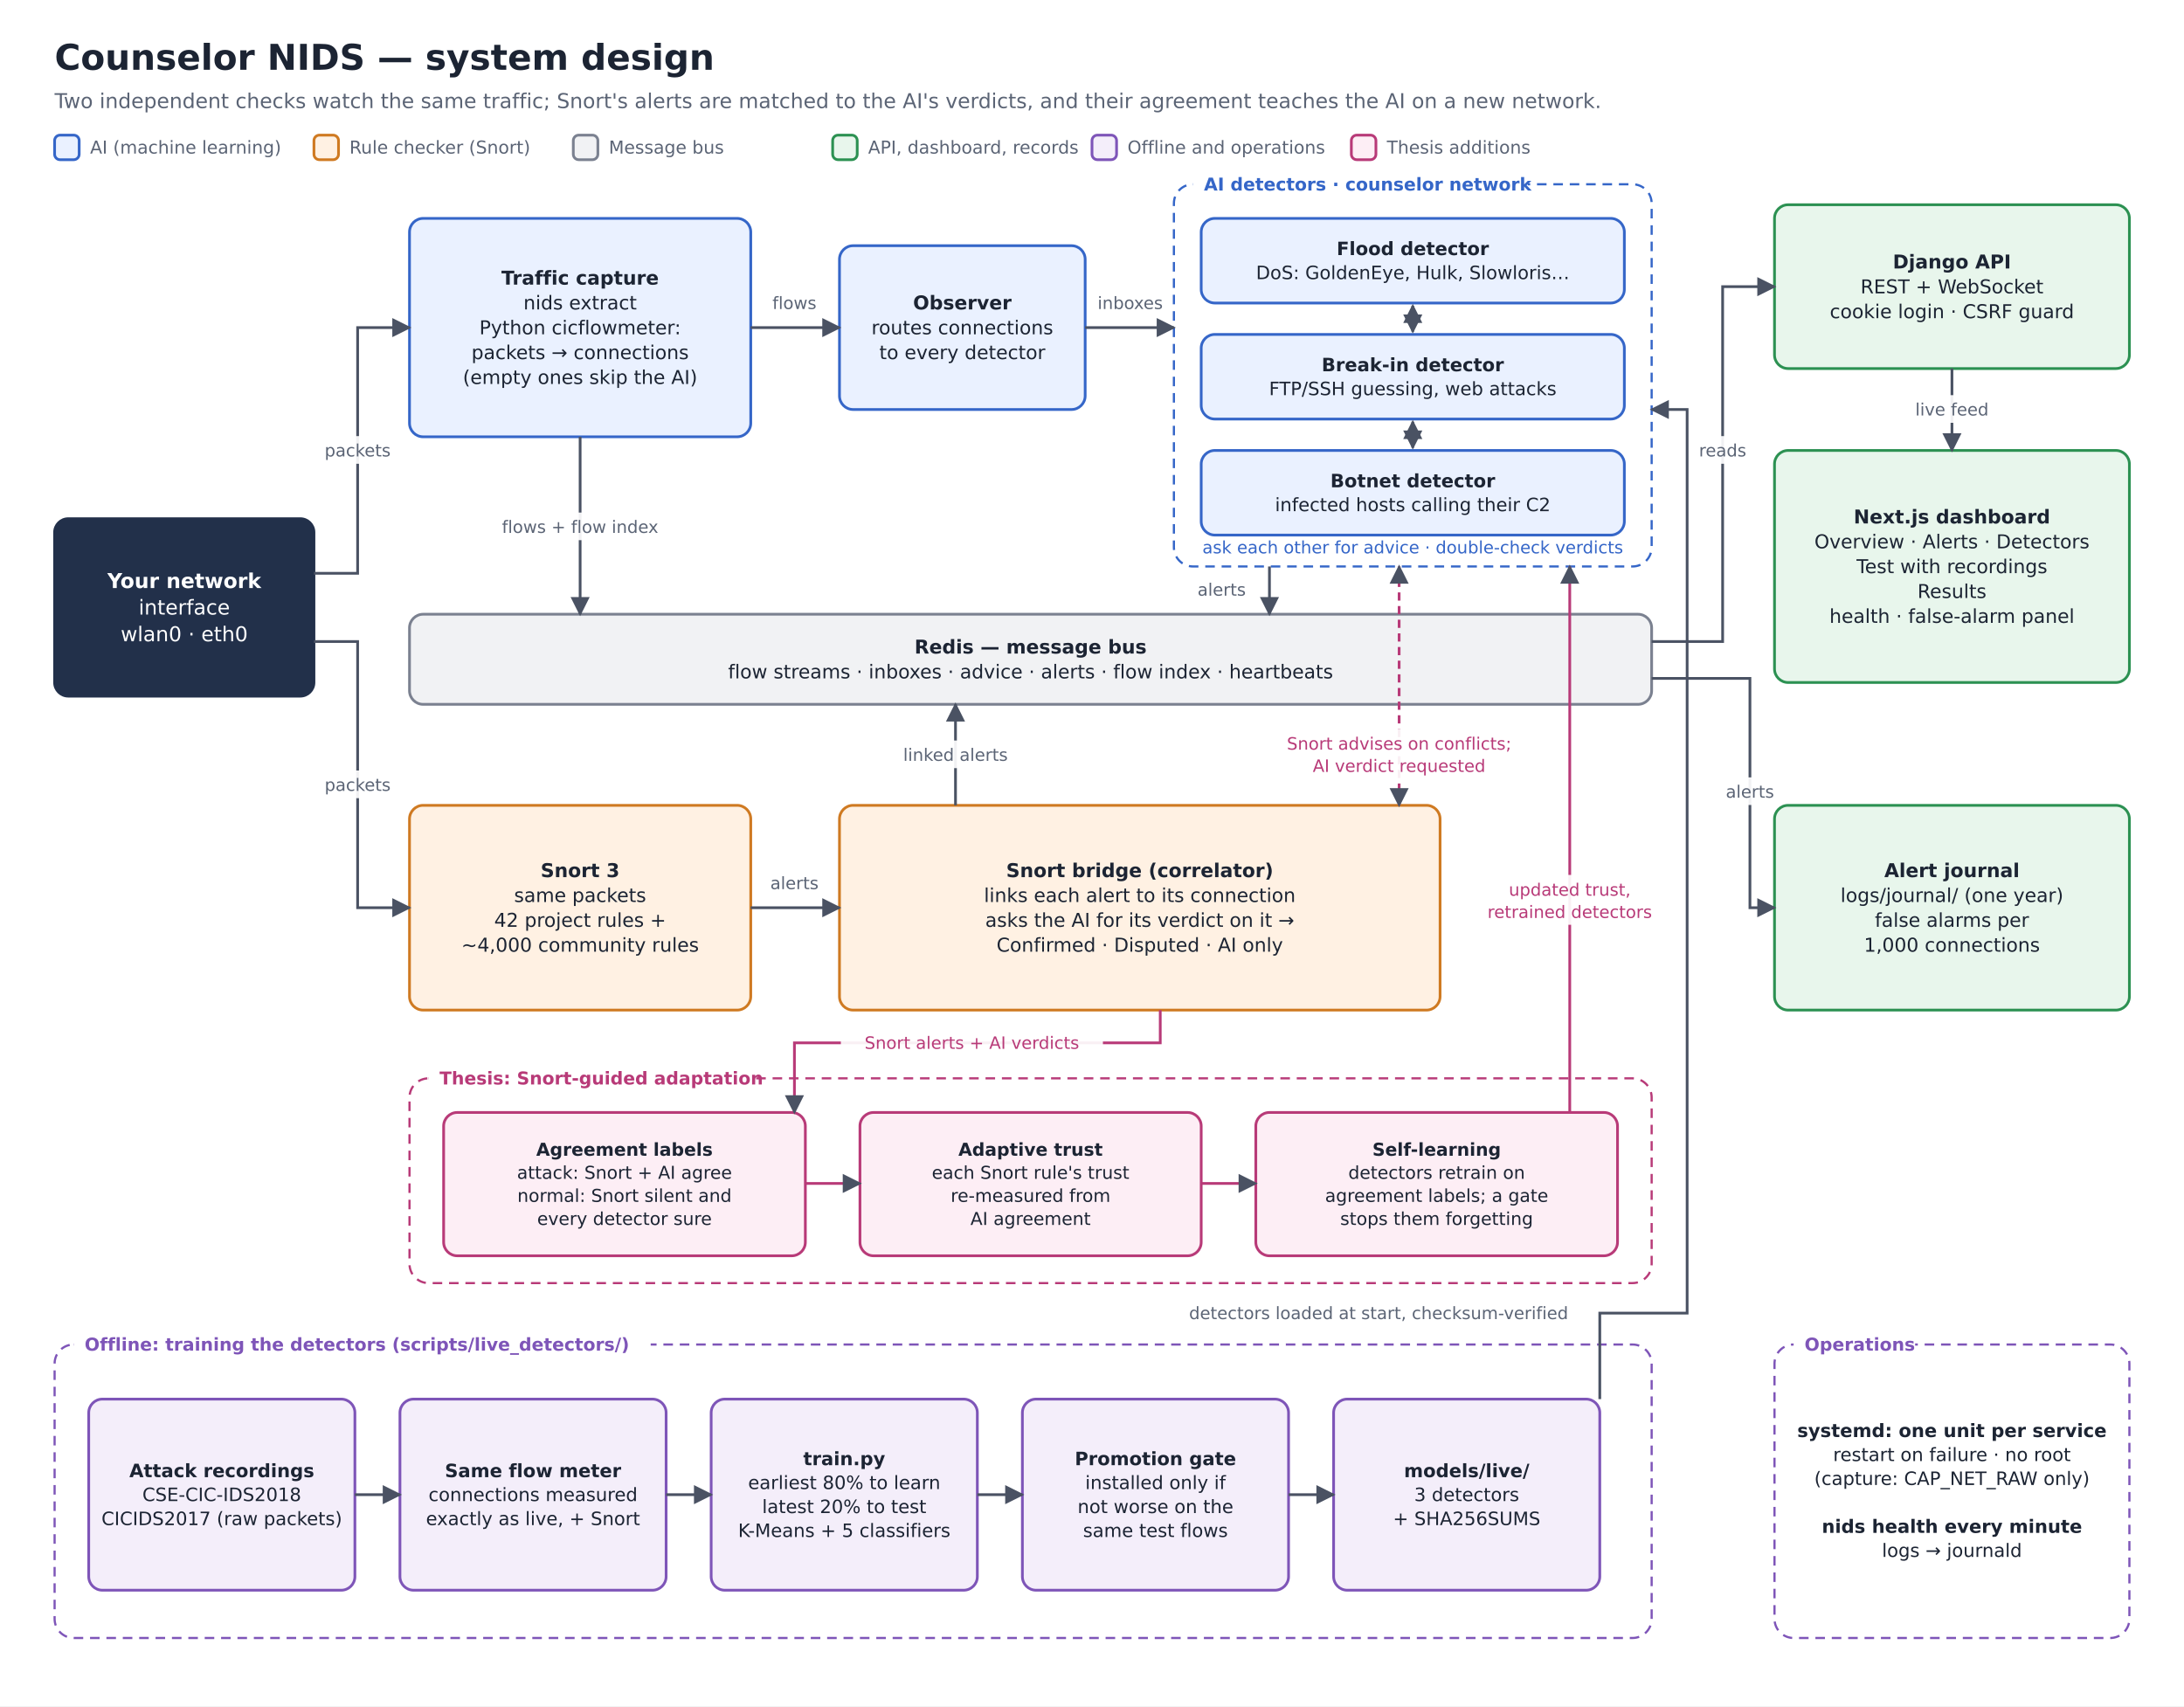
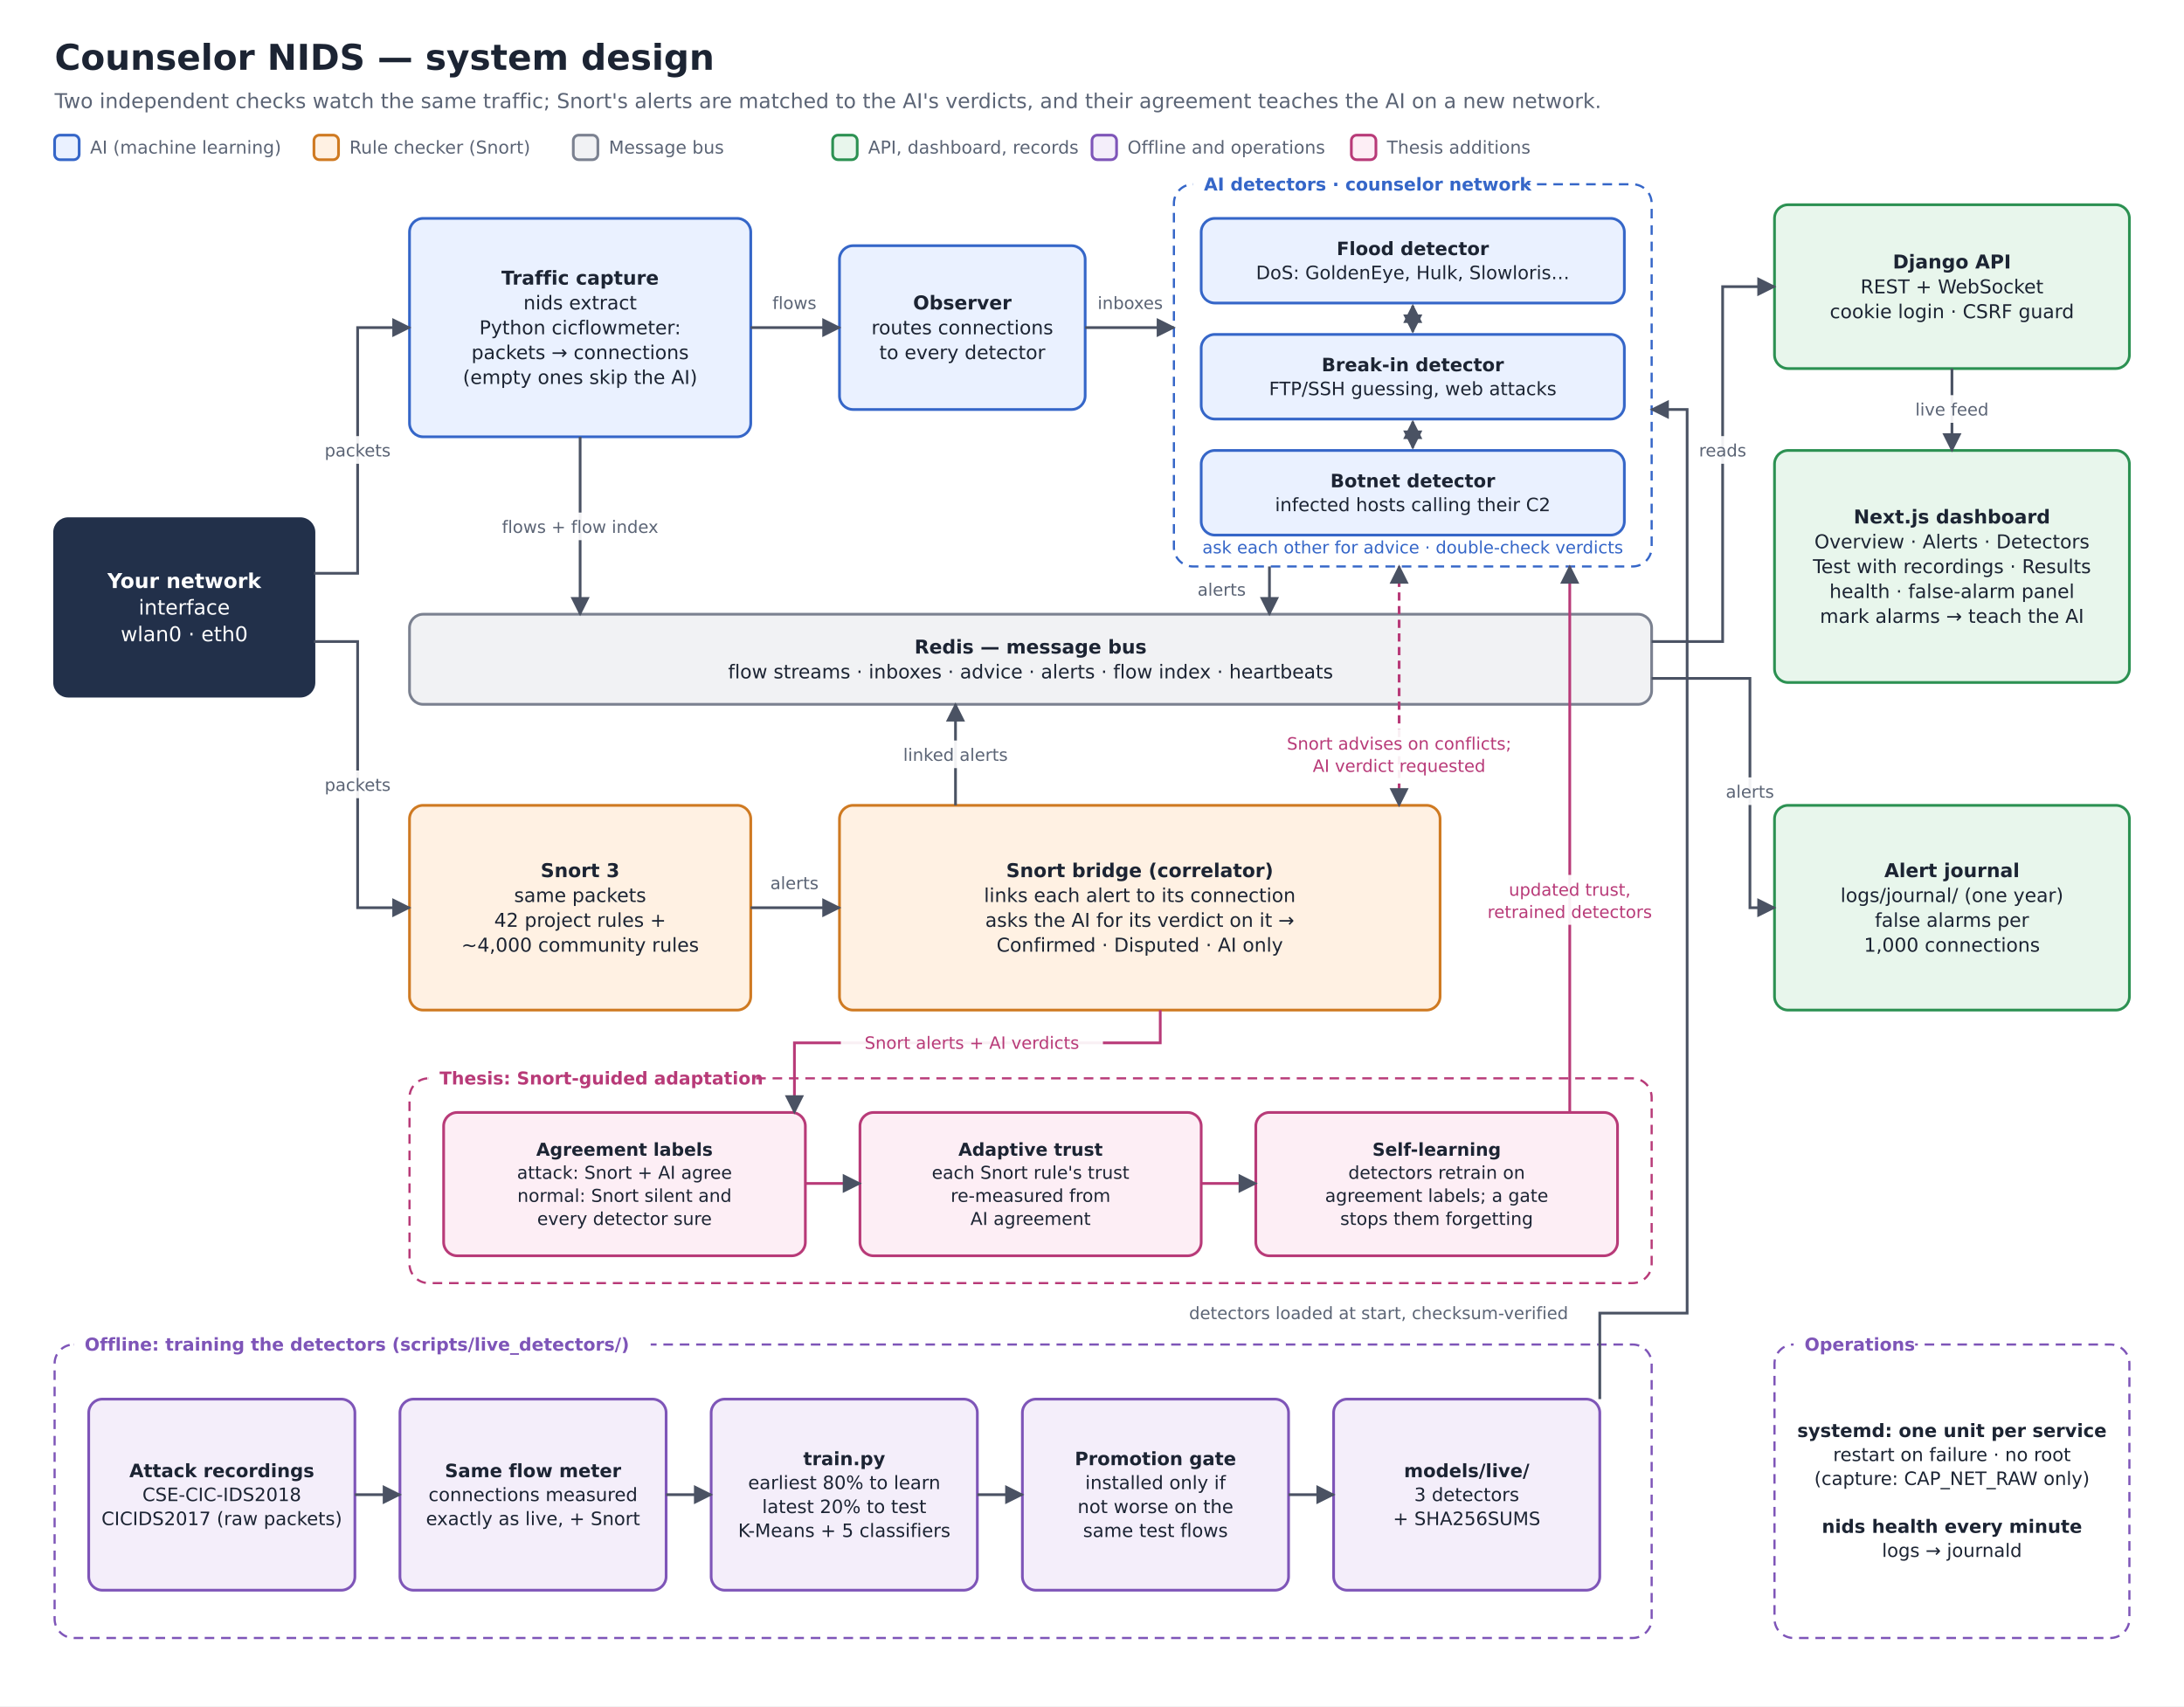
<svg xmlns="http://www.w3.org/2000/svg" width="1600" height="1250" viewBox="0 0 1600 1250" font-family="DejaVu Sans, Helvetica, Arial, sans-serif">
  <defs>
    <marker id="head" viewBox="0 0 10 10" refX="9" refY="5" markerWidth="7" markerHeight="7" orient="auto-start-reverse">
      <path d="M0,0 L10,5 L0,10 z" fill="#4A5263" />
    </marker>
  </defs>
  <rect width="1600" height="1250" fill="#FFFFFF" />
  <text x="40" y="51.1" font-size="26" font-weight="bold" fill="#1C2433" text-anchor="start">Counselor NIDS — system design</text>
  <text x="40" y="79.2" font-size="15" font-weight="normal" fill="#5B6475" text-anchor="start">Two independent checks watch the same traffic; Snort's alerts are matched to the AI's verdicts, and their agreement teaches the AI on a new network.</text>
  <rect x="40" y="99" width="18" height="18" rx="4" fill="#EAF1FF" stroke="#3566C8" stroke-width="2" />
  <text x="66" y="112.5" font-size="13" font-weight="normal" fill="#5B6475" text-anchor="start">AI (machine learning)</text>
  <rect x="230" y="99" width="18" height="18" rx="4" fill="#FFF1E3" stroke="#CF7A22" stroke-width="2" />
  <text x="256" y="112.5" font-size="13" font-weight="normal" fill="#5B6475" text-anchor="start">Rule checker (Snort)</text>
  <rect x="420" y="99" width="18" height="18" rx="4" fill="#F1F2F4" stroke="#7B8190" stroke-width="2" />
  <text x="446" y="112.5" font-size="13" font-weight="normal" fill="#5B6475" text-anchor="start">Message bus</text>
  <rect x="610" y="99" width="18" height="18" rx="4" fill="#E8F6EC" stroke="#2C9152" stroke-width="2" />
  <text x="636" y="112.5" font-size="13" font-weight="normal" fill="#5B6475" text-anchor="start">API, dashboard, records</text>
  <rect x="800" y="99" width="18" height="18" rx="4" fill="#F4EEFA" stroke="#7E55B8" stroke-width="2" />
  <text x="826" y="112.5" font-size="13" font-weight="normal" fill="#5B6475" text-anchor="start">Offline and operations</text>
  <rect x="990" y="99" width="18" height="18" rx="4" fill="#FDEEF5" stroke="#B83A78" stroke-width="2" />
  <text x="1016" y="112.5" font-size="13" font-weight="normal" fill="#5B6475" text-anchor="start">Thesis additions</text>
  <rect x="40" y="380" width="190" height="130" rx="10" fill="#22304A" stroke="#22304A" stroke-width="2" />
  <text x="135.0" y="430.8" font-size="15" font-weight="bold" fill="#FFFFFF" text-anchor="middle">Your network</text>
  <text x="135.0" y="450.2" font-size="15" font-weight="normal" fill="#FFFFFF" text-anchor="middle">interface</text>
  <text x="135.0" y="469.8" font-size="15" font-weight="normal" fill="#FFFFFF" text-anchor="middle">wlan0 · eth0</text>
  <rect x="300" y="160" width="250" height="160" rx="10" fill="#EAF1FF" stroke="#3566C8" stroke-width="2" />
  <text x="425.0" y="208.5" font-size="14" font-weight="bold" fill="#1C2433" text-anchor="middle">Traffic capture</text>
  <text x="425.0" y="226.7" font-size="14" font-weight="normal" fill="#1C2433" text-anchor="middle">nids extract</text>
  <text x="425.0" y="244.9" font-size="14" font-weight="normal" fill="#1C2433" text-anchor="middle">Python cicflowmeter:</text>
  <text x="425.0" y="263.1" font-size="14" font-weight="normal" fill="#1C2433" text-anchor="middle">packets → connections</text>
  <text x="425.0" y="281.3" font-size="14" font-weight="normal" fill="#1C2433" text-anchor="middle">(empty ones skip the AI)</text>
  <rect x="615" y="180" width="180" height="120" rx="10" fill="#EAF1FF" stroke="#3566C8" stroke-width="2" />
  <text x="705.0" y="226.7" font-size="14" font-weight="bold" fill="#1C2433" text-anchor="middle">Observer</text>
  <text x="705.0" y="244.9" font-size="14" font-weight="normal" fill="#1C2433" text-anchor="middle">routes connections</text>
  <text x="705.0" y="263.1" font-size="14" font-weight="normal" fill="#1C2433" text-anchor="middle">to every detector</text>
  <rect x="860" y="135" width="350" height="280" rx="14" fill="none" stroke="#3566C8" stroke-width="1.6" stroke-dasharray="7 5" />
  <rect x="874" y="124" width="245.2" height="22" rx="4" fill="#FFFFFF" />
  <text x="882" y="139.6" font-size="13" font-weight="bold" fill="#3566C8" text-anchor="start">AI detectors · counselor network</text>
  <rect x="880" y="160" width="310" height="62" rx="10" fill="#EAF1FF" stroke="#3566C8" stroke-width="2" />
  <text x="1035.0" y="186.9" font-size="13.5" font-weight="bold" fill="#1C2433" text-anchor="middle">Flood detector</text>
  <text x="1035.0" y="204.5" font-size="13.5" font-weight="normal" fill="#1C2433" text-anchor="middle">DoS: GoldenEye, Hulk, Slowloris…</text>
  <rect x="880" y="245" width="310" height="62" rx="10" fill="#EAF1FF" stroke="#3566C8" stroke-width="2" />
  <text x="1035.0" y="272.0" font-size="13.5" font-weight="bold" fill="#1C2433" text-anchor="middle">Break-in detector</text>
  <text x="1035.0" y="289.5" font-size="13.5" font-weight="normal" fill="#1C2433" text-anchor="middle">FTP/SSH guessing, web attacks</text>
  <path d="M1035,224 L1035,243" fill="none" stroke="#4A5263" stroke-width="2" marker-start="url(#head)" marker-end="url(#head)" />
  <rect x="880" y="330" width="310" height="62" rx="10" fill="#EAF1FF" stroke="#3566C8" stroke-width="2" />
  <text x="1035.0" y="357.0" font-size="13.5" font-weight="bold" fill="#1C2433" text-anchor="middle">Botnet detector</text>
  <text x="1035.0" y="374.5" font-size="13.5" font-weight="normal" fill="#1C2433" text-anchor="middle">infected hosts calling their C2</text>
  <path d="M1035,309 L1035,328" fill="none" stroke="#4A5263" stroke-width="2" marker-start="url(#head)" marker-end="url(#head)" />
  <text x="1035" y="405.4" font-size="12.5" font-weight="normal" fill="#3566C8" text-anchor="middle">ask each other for advice · double-check verdicts</text>
  <rect x="300" y="450" width="910" height="66" rx="10" fill="#F1F2F4" stroke="#7B8190" stroke-width="2" />
  <text x="755.0" y="478.8" font-size="14" font-weight="bold" fill="#1C2433" text-anchor="middle">Redis — message bus</text>
  <text x="755.0" y="497.0" font-size="14" font-weight="normal" fill="#1C2433" text-anchor="middle">flow streams · inboxes · advice · alerts · flow index · heartbeats</text>
  <rect x="300" y="590" width="250" height="150" rx="10" fill="#FFF1E3" stroke="#CF7A22" stroke-width="2" />
  <text x="425.0" y="642.6" font-size="14" font-weight="bold" fill="#1C2433" text-anchor="middle">Snort 3</text>
  <text x="425.0" y="660.8" font-size="14" font-weight="normal" fill="#1C2433" text-anchor="middle">same packets</text>
  <text x="425.0" y="679.0" font-size="14" font-weight="normal" fill="#1C2433" text-anchor="middle">42 project rules +</text>
  <text x="425.0" y="697.2" font-size="14" font-weight="normal" fill="#1C2433" text-anchor="middle">~4,000 community rules</text>
  <rect x="615" y="590" width="440" height="150" rx="10" fill="#FFF1E3" stroke="#CF7A22" stroke-width="2" />
  <text x="835.0" y="642.6" font-size="14" font-weight="bold" fill="#1C2433" text-anchor="middle">Snort bridge (correlator)</text>
  <text x="835.0" y="660.8" font-size="14" font-weight="normal" fill="#1C2433" text-anchor="middle">links each alert to its connection</text>
  <text x="835.0" y="679.0" font-size="14" font-weight="normal" fill="#1C2433" text-anchor="middle">asks the AI for its verdict on it →</text>
  <text x="835.0" y="697.2" font-size="14" font-weight="normal" fill="#1C2433" text-anchor="middle">Confirmed · Disputed · AI only</text>
  <rect x="1300" y="150" width="260" height="120" rx="10" fill="#E8F6EC" stroke="#2C9152" stroke-width="2" />
  <text x="1430.0" y="196.7" font-size="14" font-weight="bold" fill="#1C2433" text-anchor="middle">Django API</text>
  <text x="1430.0" y="214.9" font-size="14" font-weight="normal" fill="#1C2433" text-anchor="middle">REST + WebSocket</text>
  <text x="1430.0" y="233.1" font-size="14" font-weight="normal" fill="#1C2433" text-anchor="middle">cookie login · CSRF guard</text>
  <rect x="1300" y="330" width="260" height="170" rx="10" fill="#E8F6EC" stroke="#2C9152" stroke-width="2" />
  <text x="1430.0" y="383.5" font-size="14" font-weight="bold" fill="#1C2433" text-anchor="middle">Next.js dashboard</text>
  <text x="1430.0" y="401.7" font-size="14" font-weight="normal" fill="#1C2433" text-anchor="middle">Overview · Alerts · Detectors</text>
-   <text x="1430.0" y="419.9" font-size="14" font-weight="normal" fill="#1C2433" text-anchor="middle">Test with recordings</text>
-   <text x="1430.0" y="438.1" font-size="14" font-weight="normal" fill="#1C2433" text-anchor="middle">Results</text>
-   <text x="1430.0" y="456.3" font-size="14" font-weight="normal" fill="#1C2433" text-anchor="middle">health · false-alarm panel</text>
+   <text x="1430.0" y="419.9" font-size="14" font-weight="normal" fill="#1C2433" text-anchor="middle">Test with recordings · Results</text>
+   <text x="1430.0" y="438.1" font-size="14" font-weight="normal" fill="#1C2433" text-anchor="middle">health · false-alarm panel</text>
+   <text x="1430.0" y="456.3" font-size="14" font-weight="normal" fill="#1C2433" text-anchor="middle">mark alarms → teach the AI</text>
  <rect x="1300" y="590" width="260" height="150" rx="10" fill="#E8F6EC" stroke="#2C9152" stroke-width="2" />
  <text x="1430.0" y="642.6" font-size="14" font-weight="bold" fill="#1C2433" text-anchor="middle">Alert journal</text>
  <text x="1430.0" y="660.8" font-size="14" font-weight="normal" fill="#1C2433" text-anchor="middle">logs/journal/ (one year)</text>
  <text x="1430.0" y="679.0" font-size="14" font-weight="normal" fill="#1C2433" text-anchor="middle">false alarms per</text>
  <text x="1430.0" y="697.2" font-size="14" font-weight="normal" fill="#1C2433" text-anchor="middle">1,000 connections</text>
  <path d="M230,420 L262,420 L262,240 L300,240" fill="none" stroke="#4A5263" stroke-width="2" marker-end="url(#head)" />
  <rect x="232.5" y="319.5" width="59" height="20.25" rx="4" fill="#FFFFFF" opacity="0.92" />
  <text x="262" y="334.4" font-size="12.5" font-weight="normal" fill="#5B6475" text-anchor="middle">packets</text>
  <path d="M230,470 L262,470 L262,665 L300,665" fill="none" stroke="#4A5263" stroke-width="2" marker-end="url(#head)" />
  <rect x="232.5" y="564.5" width="59" height="20.25" rx="4" fill="#FFFFFF" opacity="0.92" />
  <text x="262" y="579.4" font-size="12.5" font-weight="normal" fill="#5B6475" text-anchor="middle">packets</text>
  <path d="M550,240 L615,240" fill="none" stroke="#4A5263" stroke-width="2" marker-end="url(#head)" />
  <rect x="559.5" y="211.5" width="45.0" height="20.25" rx="4" fill="#FFFFFF" opacity="0.92" />
  <text x="582" y="226.4" font-size="12.5" font-weight="normal" fill="#5B6475" text-anchor="middle">flows</text>
  <path d="M795,240 L860,240" fill="none" stroke="#4A5263" stroke-width="2" marker-end="url(#head)" />
  <rect x="798.5" y="211.5" width="59" height="20.25" rx="4" fill="#FFFFFF" opacity="0.92" />
  <text x="828" y="226.4" font-size="12.5" font-weight="normal" fill="#5B6475" text-anchor="middle">inboxes</text>
  <path d="M425,320 L425,450" fill="none" stroke="#4A5263" stroke-width="2" marker-end="url(#head)" />
  <rect x="357.0" y="375.5" width="136.0" height="20.25" rx="4" fill="#FFFFFF" opacity="0.92" />
  <text x="425" y="390.4" font-size="12.5" font-weight="normal" fill="#5B6475" text-anchor="middle">flows + flow index</text>
  <path d="M930,415 L930,450" fill="none" stroke="#4A5263" stroke-width="2" marker-end="url(#head)" />
  <rect x="869.0" y="421.5" width="52" height="20.25" rx="4" fill="#FFFFFF" opacity="0.92" />
  <text x="895" y="436.4" font-size="12.5" font-weight="normal" fill="#5B6475" text-anchor="middle">alerts</text>
  <path d="M550,665 L615,665" fill="none" stroke="#4A5263" stroke-width="2" marker-end="url(#head)" />
  <rect x="556.0" y="636.5" width="52" height="20.25" rx="4" fill="#FFFFFF" opacity="0.92" />
  <text x="582" y="651.4" font-size="12.5" font-weight="normal" fill="#5B6475" text-anchor="middle">alerts</text>
  <path d="M700,590 L700,516" fill="none" stroke="#4A5263" stroke-width="2" marker-end="url(#head)" />
  <rect x="649.5" y="542.5" width="101" height="20.25" rx="4" fill="#FFFFFF" opacity="0.92" />
  <text x="700" y="557.4" font-size="12.5" font-weight="normal" fill="#5B6475" text-anchor="middle">linked alerts</text>
  <path d="M1025,590 L1025,415" fill="none" stroke="#B83A78" stroke-width="2" stroke-dasharray="6 4" marker-start="url(#head)" marker-end="url(#head)" />
  <rect x="925.5" y="534.0" width="199" height="36.5" rx="4" fill="#FFFFFF" opacity="0.92" />
  <text x="1025" y="549.2" font-size="12.5" font-weight="normal" fill="#B83A78" text-anchor="middle">Snort advises on conflicts;</text>
  <text x="1025" y="565.5" font-size="12.5" font-weight="normal" fill="#B83A78" text-anchor="middle">AI verdict requested</text>
  <path d="M1210,470 L1262,470 L1262,210 L1300,210" fill="none" stroke="#4A5263" stroke-width="2" marker-end="url(#head)" />
  <rect x="1239.5" y="319.5" width="45.0" height="20.25" rx="4" fill="#FFFFFF" opacity="0.92" />
  <text x="1262" y="334.4" font-size="12.5" font-weight="normal" fill="#5B6475" text-anchor="middle">reads</text>
  <path d="M1430,270 L1430,330" fill="none" stroke="#4A5263" stroke-width="2" marker-end="url(#head)" />
  <rect x="1393.5" y="289.5" width="73.0" height="20.25" rx="4" fill="#FFFFFF" opacity="0.92" />
  <text x="1430" y="304.4" font-size="12.5" font-weight="normal" fill="#5B6475" text-anchor="middle">live feed</text>
  <path d="M1210,497 L1282,497 L1282,665 L1300,665" fill="none" stroke="#4A5263" stroke-width="2" marker-end="url(#head)" />
  <rect x="1256.0" y="569.5" width="52" height="20.25" rx="4" fill="#FFFFFF" opacity="0.92" />
  <text x="1282" y="584.4" font-size="12.5" font-weight="normal" fill="#5B6475" text-anchor="middle">alerts</text>
  <rect x="300" y="790" width="910" height="150" rx="14" fill="none" stroke="#B83A78" stroke-width="1.6" stroke-dasharray="7 5" />
  <rect x="314" y="779" width="238.1" height="22" rx="4" fill="#FFFFFF" />
  <text x="322" y="794.5" font-size="13" font-weight="bold" fill="#B83A78" text-anchor="start">Thesis: Snort-guided adaptation</text>
  <rect x="325" y="815" width="265" height="105" rx="10" fill="#FDEEF5" stroke="#B83A78" stroke-width="2" />
  <text x="457.5" y="846.7" font-size="13" font-weight="bold" fill="#1C2433" text-anchor="middle">Agreement labels</text>
  <text x="457.5" y="863.6" font-size="13" font-weight="normal" fill="#1C2433" text-anchor="middle">attack: Snort + AI agree</text>
  <text x="457.5" y="880.5" font-size="13" font-weight="normal" fill="#1C2433" text-anchor="middle">normal: Snort silent and</text>
  <text x="457.5" y="897.4" font-size="13" font-weight="normal" fill="#1C2433" text-anchor="middle">every detector sure</text>
  <rect x="630" y="815" width="250" height="105" rx="10" fill="#FDEEF5" stroke="#B83A78" stroke-width="2" />
  <text x="755.0" y="846.7" font-size="13" font-weight="bold" fill="#1C2433" text-anchor="middle">Adaptive trust</text>
  <text x="755.0" y="863.6" font-size="13" font-weight="normal" fill="#1C2433" text-anchor="middle">each Snort rule's trust</text>
  <text x="755.0" y="880.5" font-size="13" font-weight="normal" fill="#1C2433" text-anchor="middle">re-measured from</text>
  <text x="755.0" y="897.4" font-size="13" font-weight="normal" fill="#1C2433" text-anchor="middle">AI agreement</text>
  <rect x="920" y="815" width="265" height="105" rx="10" fill="#FDEEF5" stroke="#B83A78" stroke-width="2" />
  <text x="1052.5" y="846.7" font-size="13" font-weight="bold" fill="#1C2433" text-anchor="middle">Self-learning</text>
  <text x="1052.5" y="863.6" font-size="13" font-weight="normal" fill="#1C2433" text-anchor="middle">detectors retrain on</text>
  <text x="1052.5" y="880.5" font-size="13" font-weight="normal" fill="#1C2433" text-anchor="middle">agreement labels; a gate</text>
  <text x="1052.5" y="897.4" font-size="13" font-weight="normal" fill="#1C2433" text-anchor="middle">stops them forgetting</text>
  <path d="M590,867 L630,867" fill="none" stroke="#B83A78" stroke-width="2" marker-end="url(#head)" />
  <path d="M880,867 L920,867" fill="none" stroke="#B83A78" stroke-width="2" marker-end="url(#head)" />
  <path d="M850,740 L850,764 L582,764 L582,815" fill="none" stroke="#B83A78" stroke-width="2" marker-end="url(#head)" />
  <rect x="616.0" y="753.5" width="192" height="20.25" rx="4" fill="#FFFFFF" opacity="0.92" />
  <text x="712" y="768.4" font-size="12.5" font-weight="normal" fill="#B83A78" text-anchor="middle">Snort alerts + AI verdicts</text>
  <path d="M1150,815 L1150,415" fill="none" stroke="#B83A78" stroke-width="2" marker-end="url(#head)" />
  <rect x="1078.5" y="641.0" width="143.0" height="36.5" rx="4" fill="#FFFFFF" opacity="0.92" />
  <text x="1150" y="656.2" font-size="12.5" font-weight="normal" fill="#B83A78" text-anchor="middle">updated trust,</text>
  <text x="1150" y="672.5" font-size="12.5" font-weight="normal" fill="#B83A78" text-anchor="middle">retrained detectors</text>
  <rect x="40" y="985" width="1170" height="215" rx="14" fill="none" stroke="#7E55B8" stroke-width="1.6" stroke-dasharray="7 5" />
  <rect x="54" y="974" width="422.7" height="22" rx="4" fill="#FFFFFF" />
  <text x="62" y="989.5" font-size="13" font-weight="bold" fill="#7E55B8" text-anchor="start">Offline: training the detectors (scripts/live_detectors/)</text>
  <rect x="65" y="1025" width="195" height="140" rx="10" fill="#F4EEFA" stroke="#7E55B8" stroke-width="2" />
  <text x="162.5" y="1082.2" font-size="13.5" font-weight="bold" fill="#1C2433" text-anchor="middle">Attack recordings</text>
  <text x="162.5" y="1099.7" font-size="13.5" font-weight="normal" fill="#1C2433" text-anchor="middle">CSE-CIC-IDS2018</text>
  <text x="162.5" y="1117.3" font-size="13.5" font-weight="normal" fill="#1C2433" text-anchor="middle">CICIDS2017 (raw packets)</text>
  <rect x="293" y="1025" width="195" height="140" rx="10" fill="#F4EEFA" stroke="#7E55B8" stroke-width="2" />
  <text x="390.5" y="1082.2" font-size="13.5" font-weight="bold" fill="#1C2433" text-anchor="middle">Same flow meter</text>
  <text x="390.5" y="1099.7" font-size="13.5" font-weight="normal" fill="#1C2433" text-anchor="middle">connections measured</text>
  <text x="390.5" y="1117.3" font-size="13.5" font-weight="normal" fill="#1C2433" text-anchor="middle">exactly as live, + Snort</text>
  <path d="M260,1095 L293,1095" fill="none" stroke="#4A5263" stroke-width="2" marker-end="url(#head)" />
  <rect x="521" y="1025" width="195" height="140" rx="10" fill="#F4EEFA" stroke="#7E55B8" stroke-width="2" />
  <text x="618.5" y="1073.4" font-size="13.5" font-weight="bold" fill="#1C2433" text-anchor="middle">train.py</text>
  <text x="618.5" y="1090.9" font-size="13.5" font-weight="normal" fill="#1C2433" text-anchor="middle">earliest 80% to learn</text>
  <text x="618.5" y="1108.5" font-size="13.5" font-weight="normal" fill="#1C2433" text-anchor="middle">latest 20% to test</text>
  <text x="618.5" y="1126.0" font-size="13.5" font-weight="normal" fill="#1C2433" text-anchor="middle">K-Means + 5 classifiers</text>
  <path d="M488,1095 L521,1095" fill="none" stroke="#4A5263" stroke-width="2" marker-end="url(#head)" />
  <rect x="749" y="1025" width="195" height="140" rx="10" fill="#F4EEFA" stroke="#7E55B8" stroke-width="2" />
  <text x="846.5" y="1073.4" font-size="13.5" font-weight="bold" fill="#1C2433" text-anchor="middle">Promotion gate</text>
  <text x="846.5" y="1090.9" font-size="13.5" font-weight="normal" fill="#1C2433" text-anchor="middle">installed only if</text>
  <text x="846.5" y="1108.5" font-size="13.5" font-weight="normal" fill="#1C2433" text-anchor="middle">not worse on the</text>
  <text x="846.5" y="1126.0" font-size="13.5" font-weight="normal" fill="#1C2433" text-anchor="middle">same test flows</text>
  <path d="M716,1095 L749,1095" fill="none" stroke="#4A5263" stroke-width="2" marker-end="url(#head)" />
  <rect x="977" y="1025" width="195" height="140" rx="10" fill="#F4EEFA" stroke="#7E55B8" stroke-width="2" />
  <text x="1074.5" y="1082.2" font-size="13.5" font-weight="bold" fill="#1C2433" text-anchor="middle">models/live/</text>
  <text x="1074.5" y="1099.7" font-size="13.5" font-weight="normal" fill="#1C2433" text-anchor="middle">3 detectors</text>
  <text x="1074.5" y="1117.3" font-size="13.5" font-weight="normal" fill="#1C2433" text-anchor="middle">+ SHA256SUMS</text>
  <path d="M944,1095 L977,1095" fill="none" stroke="#4A5263" stroke-width="2" marker-end="url(#head)" />
  <path d="M1172,1025 L1172,962 L1236,962 L1236,300 L1210,300" fill="none" stroke="#4A5263" stroke-width="2" marker-end="url(#head)" />
  <rect x="851.0" y="951.5" width="318" height="20.25" rx="4" fill="#FFFFFF" opacity="0.92" />
  <text x="1010" y="966.4" font-size="12.5" font-weight="normal" fill="#5B6475" text-anchor="middle">detectors loaded at start, checksum-verified</text>
  <rect x="1300" y="985" width="260" height="215" rx="14" fill="none" stroke="#7E55B8" stroke-width="1.6" stroke-dasharray="7 5" />
  <rect x="1314" y="974" width="89.0" height="22" rx="4" fill="#FFFFFF" />
  <text x="1322" y="989.5" font-size="13" font-weight="bold" fill="#7E55B8" text-anchor="start">Operations</text>
  <text x="1430" y="1052.8" font-size="13.5" font-weight="bold" fill="#1C2433" text-anchor="middle">systemd: one unit per service</text>
  <text x="1430" y="1070.4" font-size="13.5" font-weight="normal" fill="#1C2433" text-anchor="middle">restart on failure · no root</text>
  <text x="1430" y="1087.9" font-size="13.5" font-weight="normal" fill="#1C2433" text-anchor="middle">(capture: CAP_NET_RAW only)</text>
  <text x="1430" y="1105.5" font-size="13.5" font-weight="normal" fill="#1C2433" text-anchor="middle" />
  <text x="1430" y="1123.0" font-size="13.5" font-weight="bold" fill="#1C2433" text-anchor="middle">nids health every minute</text>
  <text x="1430" y="1140.6" font-size="13.5" font-weight="normal" fill="#1C2433" text-anchor="middle">logs → journald</text>
</svg>
